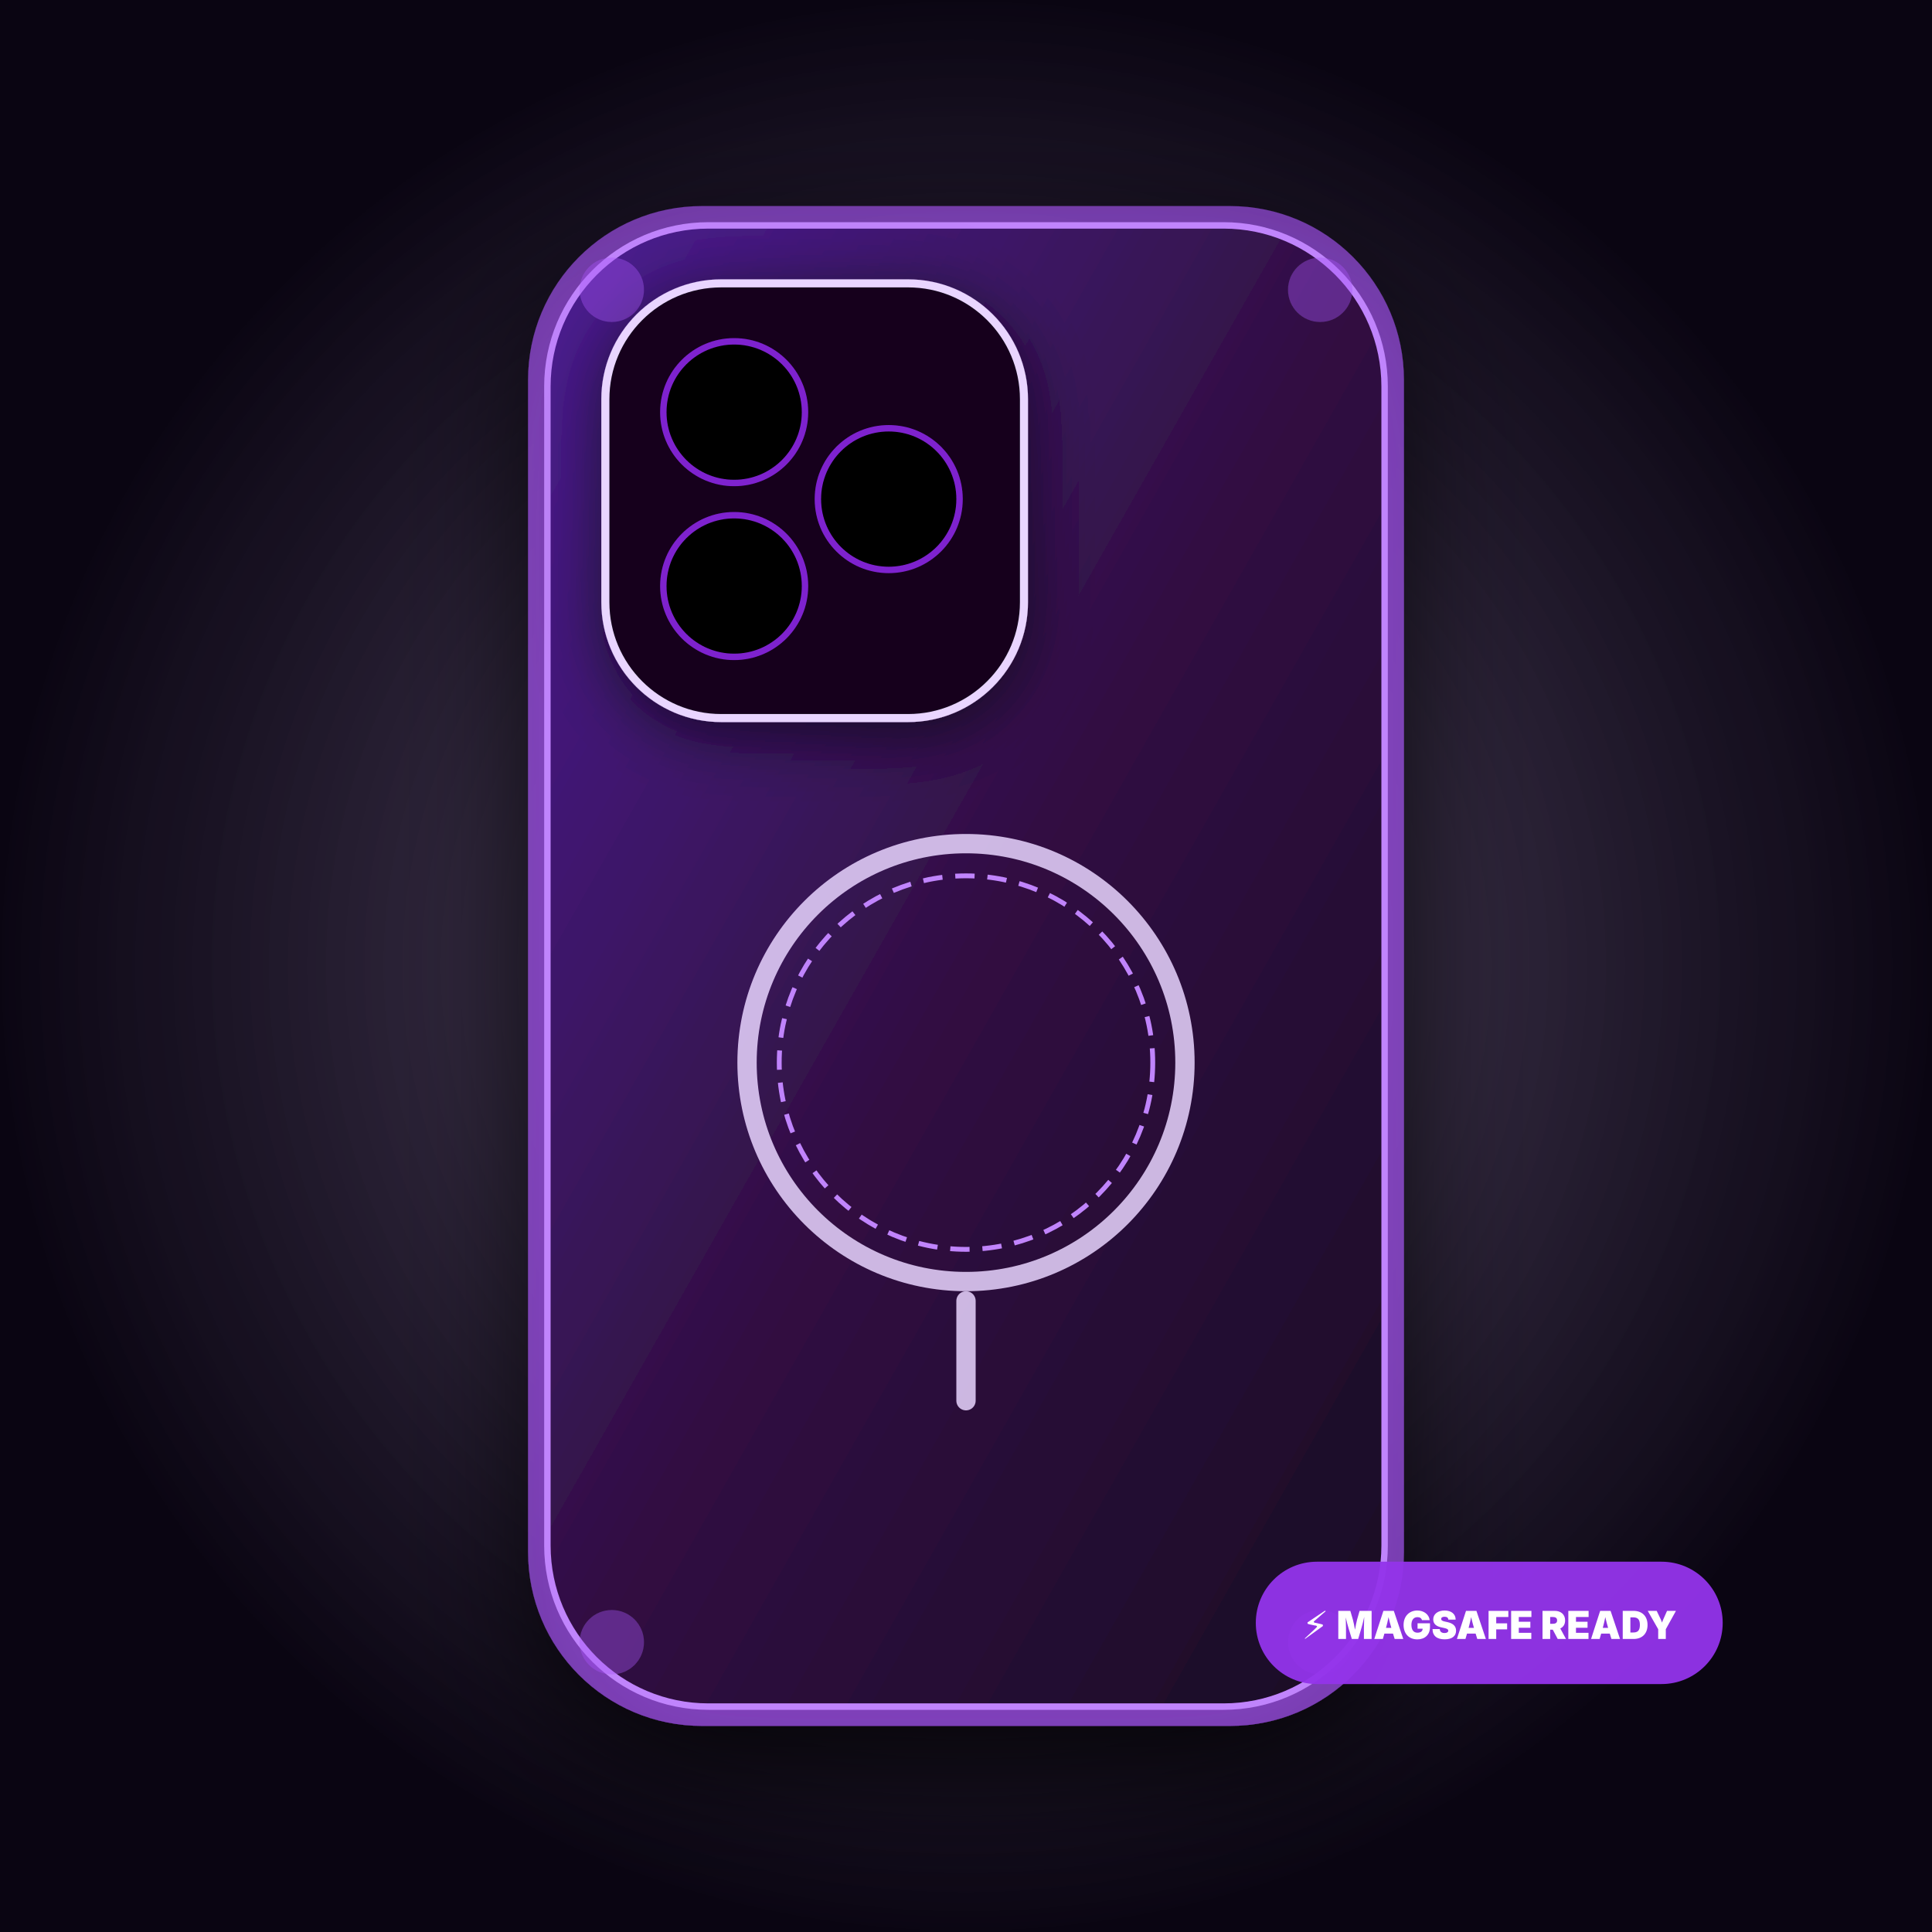
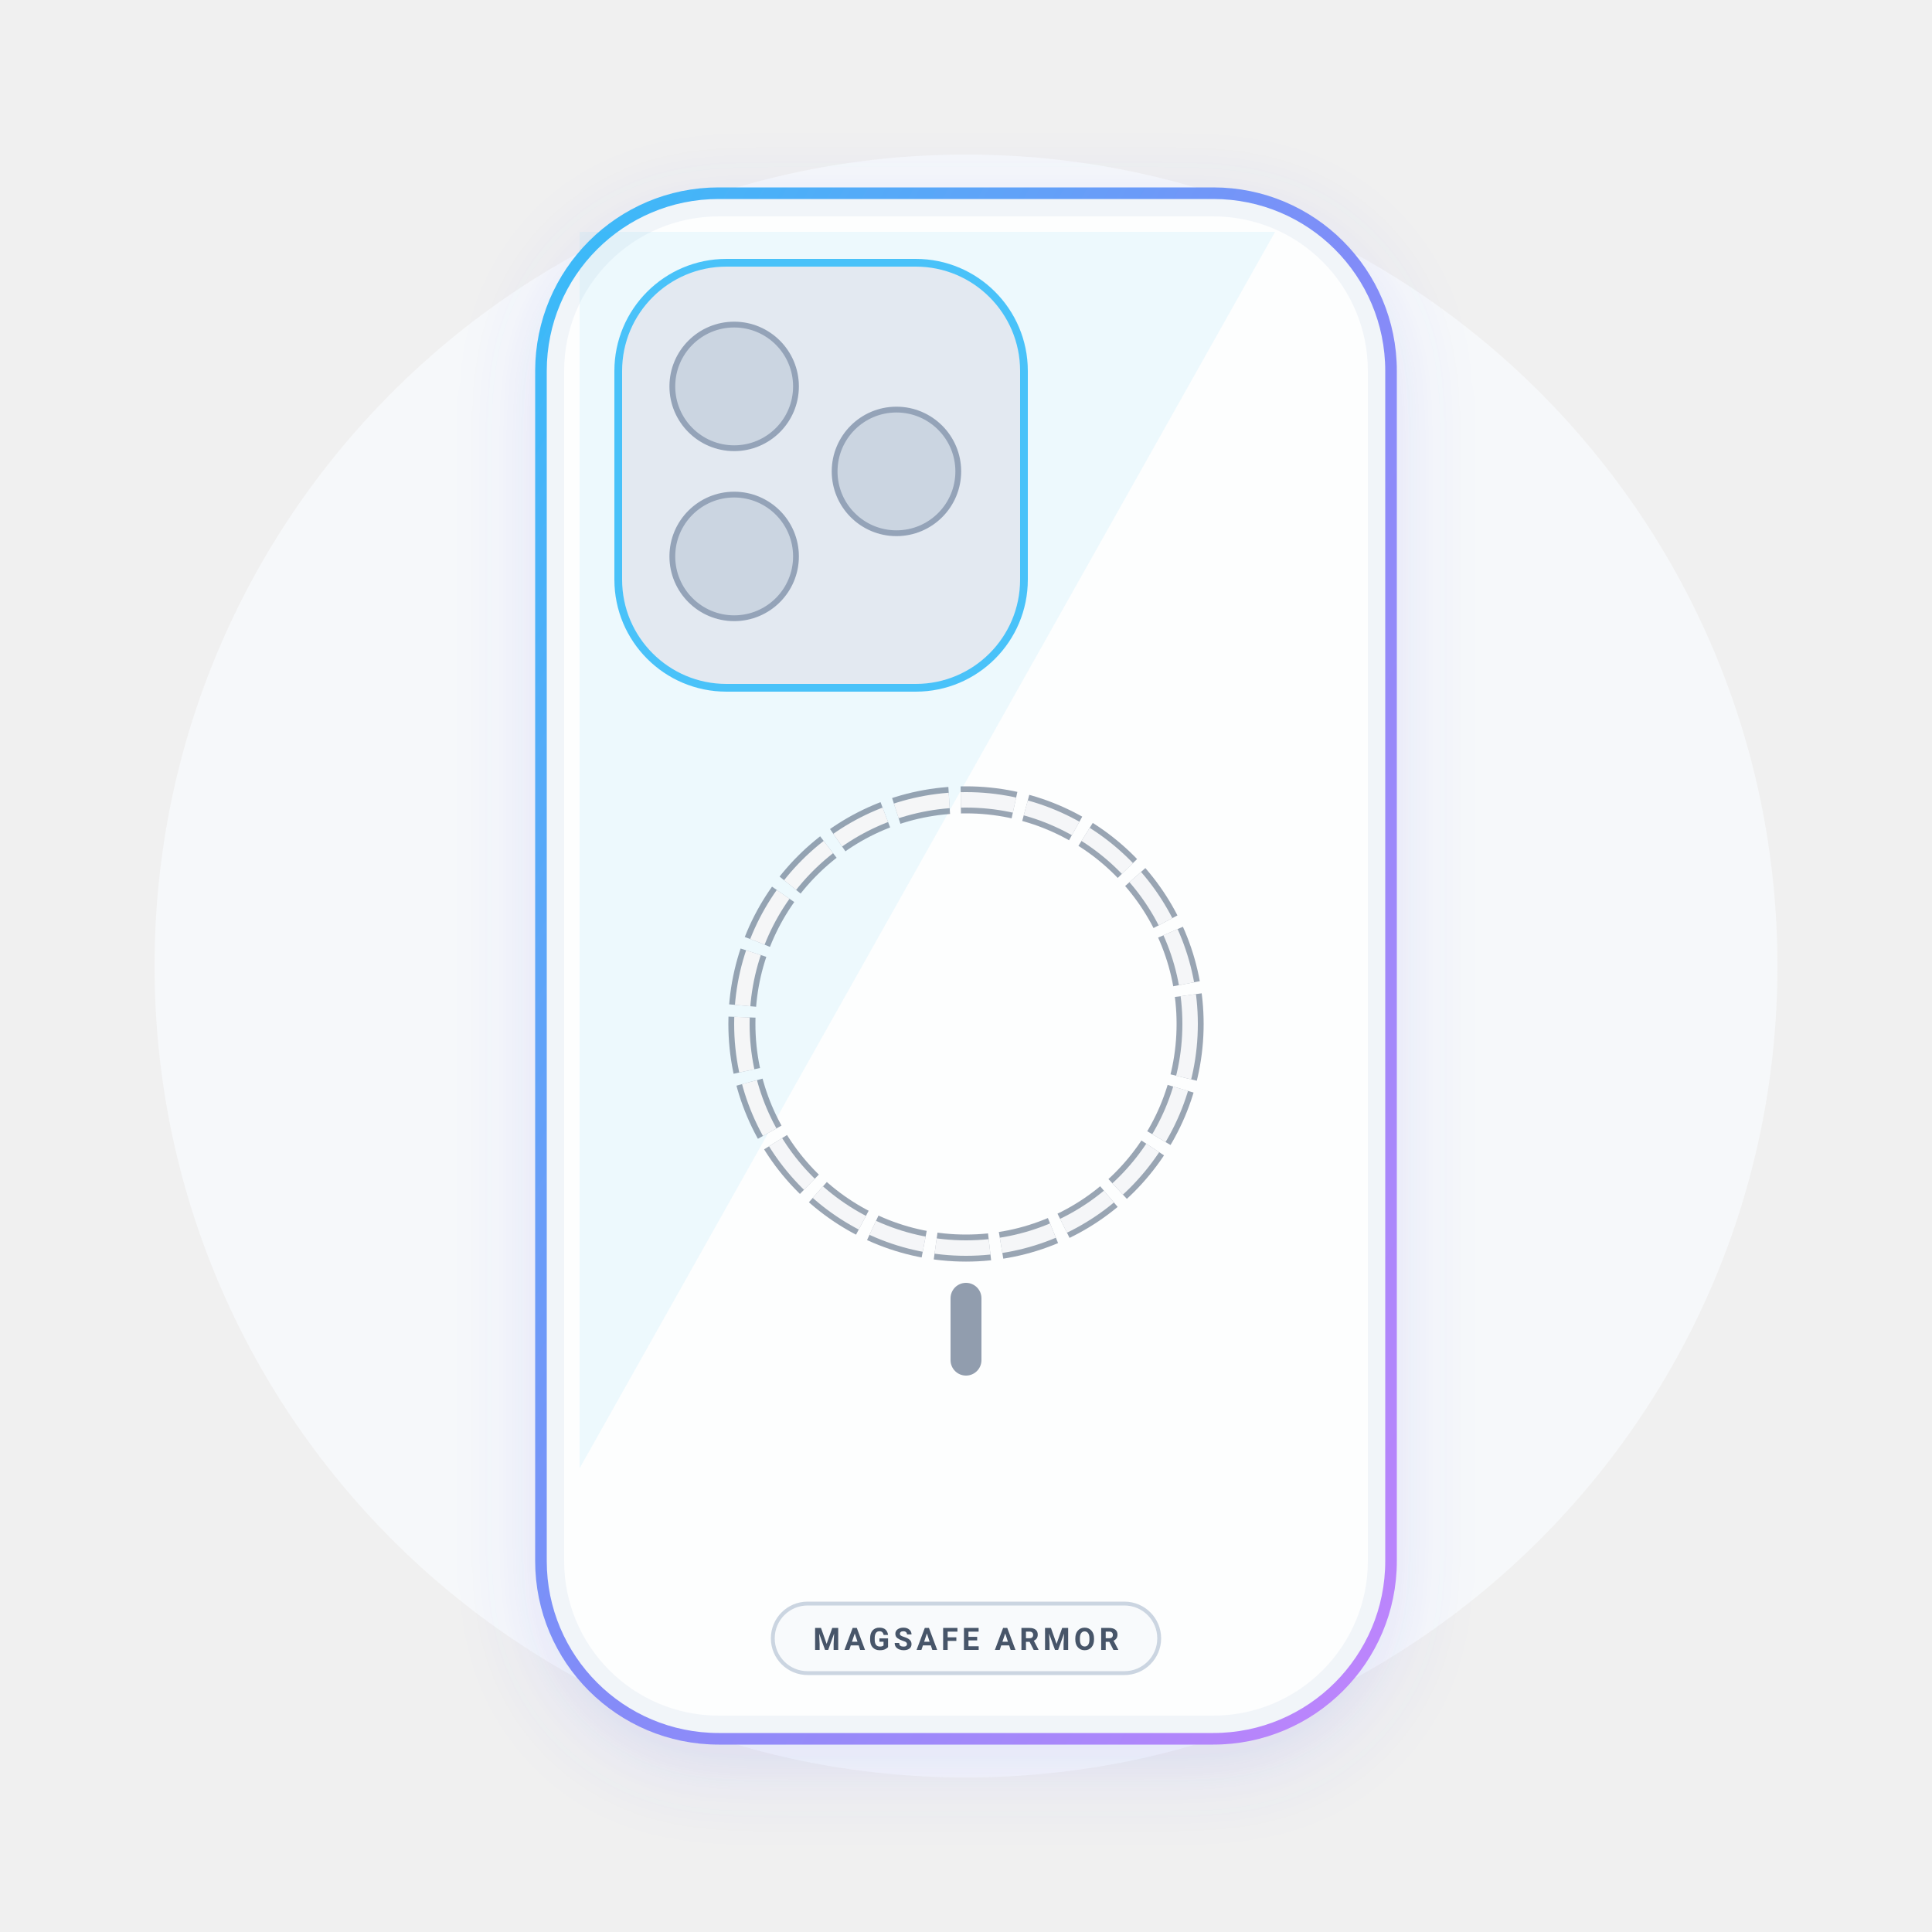
- <svg xmlns="http://www.w3.org/2000/svg" viewBox="0 0 600 600" width="100%" height="100%">
+ <svg xmlns="http://www.w3.org/2000/svg" viewBox="0 0 500 500" width="100%" height="100%">
  <defs>
-     <radialGradient id="caseBg" cx="50%" cy="50%" r="50%">
-       <stop offset="0%" stop-color="#2a1b3d" stop-opacity="0.8" />
-       <stop offset="100%" stop-color="#0a0512" stop-opacity="1" />
+     <linearGradient id="caseBorder" x1="0%" y1="0%" x2="100%" y2="100%">
+       <stop offset="0%" stop-color="#38bdf8" />
+       <stop offset="50%" stop-color="#818cf8" />
+       <stop offset="100%" stop-color="#c084fc" />
+     </linearGradient>
+     <radialGradient id="ringGlow" cx="50%" cy="50%" r="50%">
+       <stop offset="70%" stop-color="#ffffff" stop-opacity="0.95" />
+       <stop offset="100%" stop-color="#93c5fd" stop-opacity="0.8" />
    </radialGradient>
-     <linearGradient id="leatherGrad" x1="0%" y1="0%" x2="100%" y2="100%">
-       <stop offset="0%" stop-color="#4c1d95" />
-       <stop offset="50%" stop-color="#311042" />
-       <stop offset="100%" stop-color="#190624" />
-     </linearGradient>
-     <filter id="caseShadow" x="-20%" y="-20%" width="140%" height="140%">
-       <feDropShadow dx="0" dy="25" stdDeviation="28" flood-color="#a855f7" flood-opacity="0.3" />
-       <feDropShadow dx="0" dy="15" stdDeviation="20" flood-color="#000000" flood-opacity="0.8" />
+     <filter id="caseShadow" x="-20%" y="-10%" width="140%" height="130%">
+       <feDropShadow dx="0" dy="16" stdDeviation="20" flood-color="#0f172a" flood-opacity="0.18" />
+       <feDropShadow dx="0" dy="6" stdDeviation="10" flood-color="#6366f1" flood-opacity="0.15" />
    </filter>
  </defs>
-   <rect width="600" height="600" fill="url(#caseBg)" />
-   <g filter="url(#caseShadow)" transform="translate(170, 70)">
-     <rect x="-6" y="-6" width="272" height="472" rx="54" fill="#a855f7" opacity="0.6" />
-     <rect x="0" y="0" width="260" height="460" rx="50" fill="url(#leatherGrad)" stroke="#c084fc" stroke-width="2" />
-     <rect x="18" y="18" width="130" height="135" rx="36" fill="#12061c" stroke="#e9d5ff" stroke-width="2.5" filter="drop-shadow(0 4px 10px rgba(0,0,0,0.6))" />
-     <circle cx="58" cy="58" r="22" fill="#000000" stroke="#7e22ce" stroke-width="2" />
-     <circle cx="58" cy="112" r="22" fill="#000000" stroke="#7e22ce" stroke-width="2" />
-     <circle cx="106" cy="85" r="22" fill="#000000" stroke="#7e22ce" stroke-width="2" />
-     <g transform="translate(130, 260)">
-       <circle cx="0" cy="0" r="68" fill="none" stroke="#e9d5ff" stroke-width="6" opacity="0.85" />
-       <circle cx="0" cy="0" r="58" fill="none" stroke="#c084fc" stroke-width="1.5" stroke-dasharray="6,4" />
-       <line x1="0" y1="74" x2="0" y2="105" stroke="#e9d5ff" stroke-width="6" stroke-linecap="round" opacity="0.85" />
-     </g>
-     <circle cx="20" cy="20" r="10" fill="#a855f7" opacity="0.4" />
-     <circle cx="240" cy="20" r="10" fill="#a855f7" opacity="0.4" />
-     <circle cx="20" cy="440" r="10" fill="#a855f7" opacity="0.4" />
-     <circle cx="240" cy="440" r="10" fill="#a855f7" opacity="0.4" />
-   </g>
-   <g transform="translate(390, 485)">
-     <rect width="145" height="38" rx="19" fill="#9333ea" opacity="0.95" />
-     <text x="72.5" y="24" font-family="Inter, sans-serif" font-size="12" font-weight="900" fill="#ffffff" text-anchor="middle">⚡ MAGSAFE READY</text>
+   <circle cx="250" cy="250" r="210" fill="#f8fafc" opacity="0.8" />
+   <g filter="url(#caseShadow)">
+     <rect x="140" y="50" width="220" height="400" rx="46" fill="#f1f5f9" stroke="url(#caseBorder)" stroke-width="3" />
+     <rect x="146" y="56" width="208" height="388" rx="40" fill="#ffffff" opacity="0.85" />
+     <path d="M 150,60 L 330,60 L 150,380 Z" fill="#38bdf8" opacity="0.08" />
+     <rect x="160" y="68" width="105" height="110" rx="28" fill="#e2e8f0" stroke="#38bdf8" stroke-width="2" opacity="0.9" />
+     <circle cx="190" cy="100" r="16" fill="#cbd5e1" stroke="#94a3b8" stroke-width="1.5" />
+     <circle cx="190" cy="144" r="16" fill="#cbd5e1" stroke="#94a3b8" stroke-width="1.5" />
+     <circle cx="232" cy="122" r="16" fill="#cbd5e1" stroke="#94a3b8" stroke-width="1.5" />
+     <circle cx="250" cy="265" r="58" fill="none" stroke="#64748b" stroke-width="7" stroke-dasharray="14 3" opacity="0.65" />
+     <circle cx="250" cy="265" r="58" fill="none" stroke="#ffffff" stroke-width="4" stroke-dasharray="14 3" opacity="0.9" />
+     <rect x="246" y="332" width="8" height="24" rx="4" fill="#64748b" opacity="0.7" />
+     <rect x="200" y="415" width="100" height="18" rx="9" fill="#f8fafc" stroke="#cbd5e1" stroke-width="1" />
+     <text x="250" y="427" font-family="-apple-system, BlinkMacSystemFont, 'Segoe UI', Roboto, sans-serif" font-size="8" font-weight="700" fill="#475569" text-anchor="middle" letter-spacing="1">MAGSAFE ARMOR</text>
  </g>
</svg>
